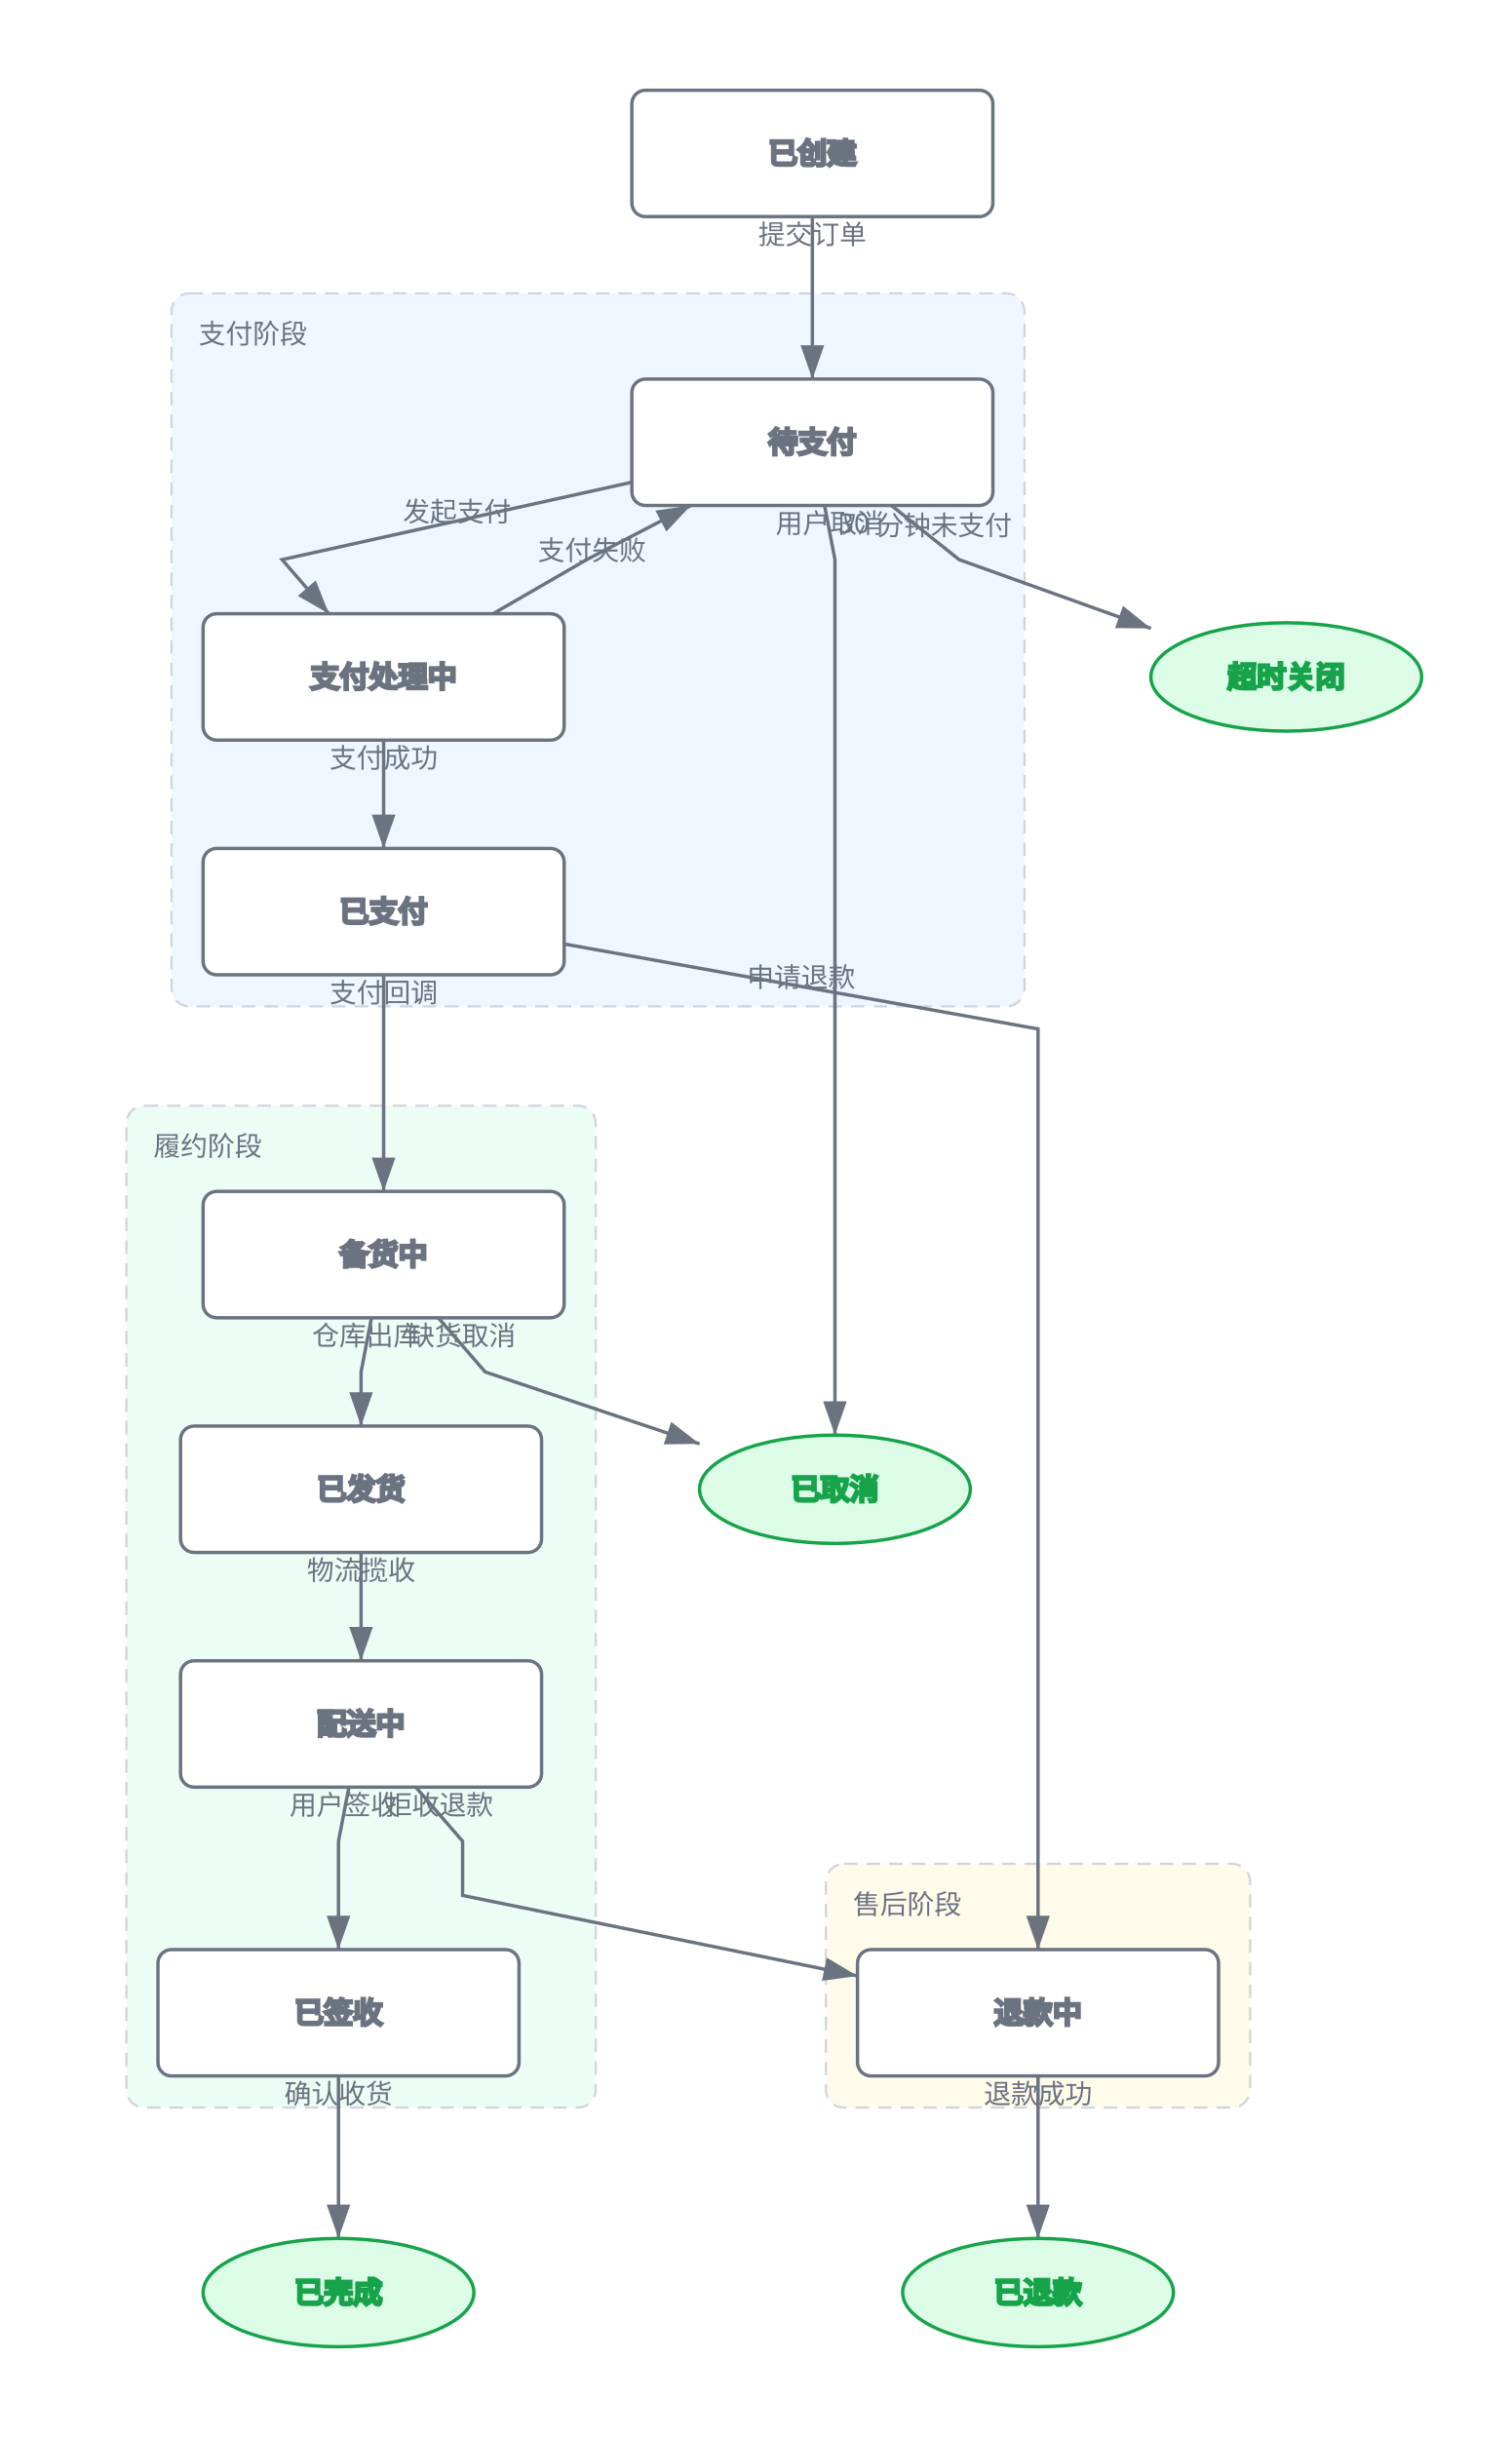
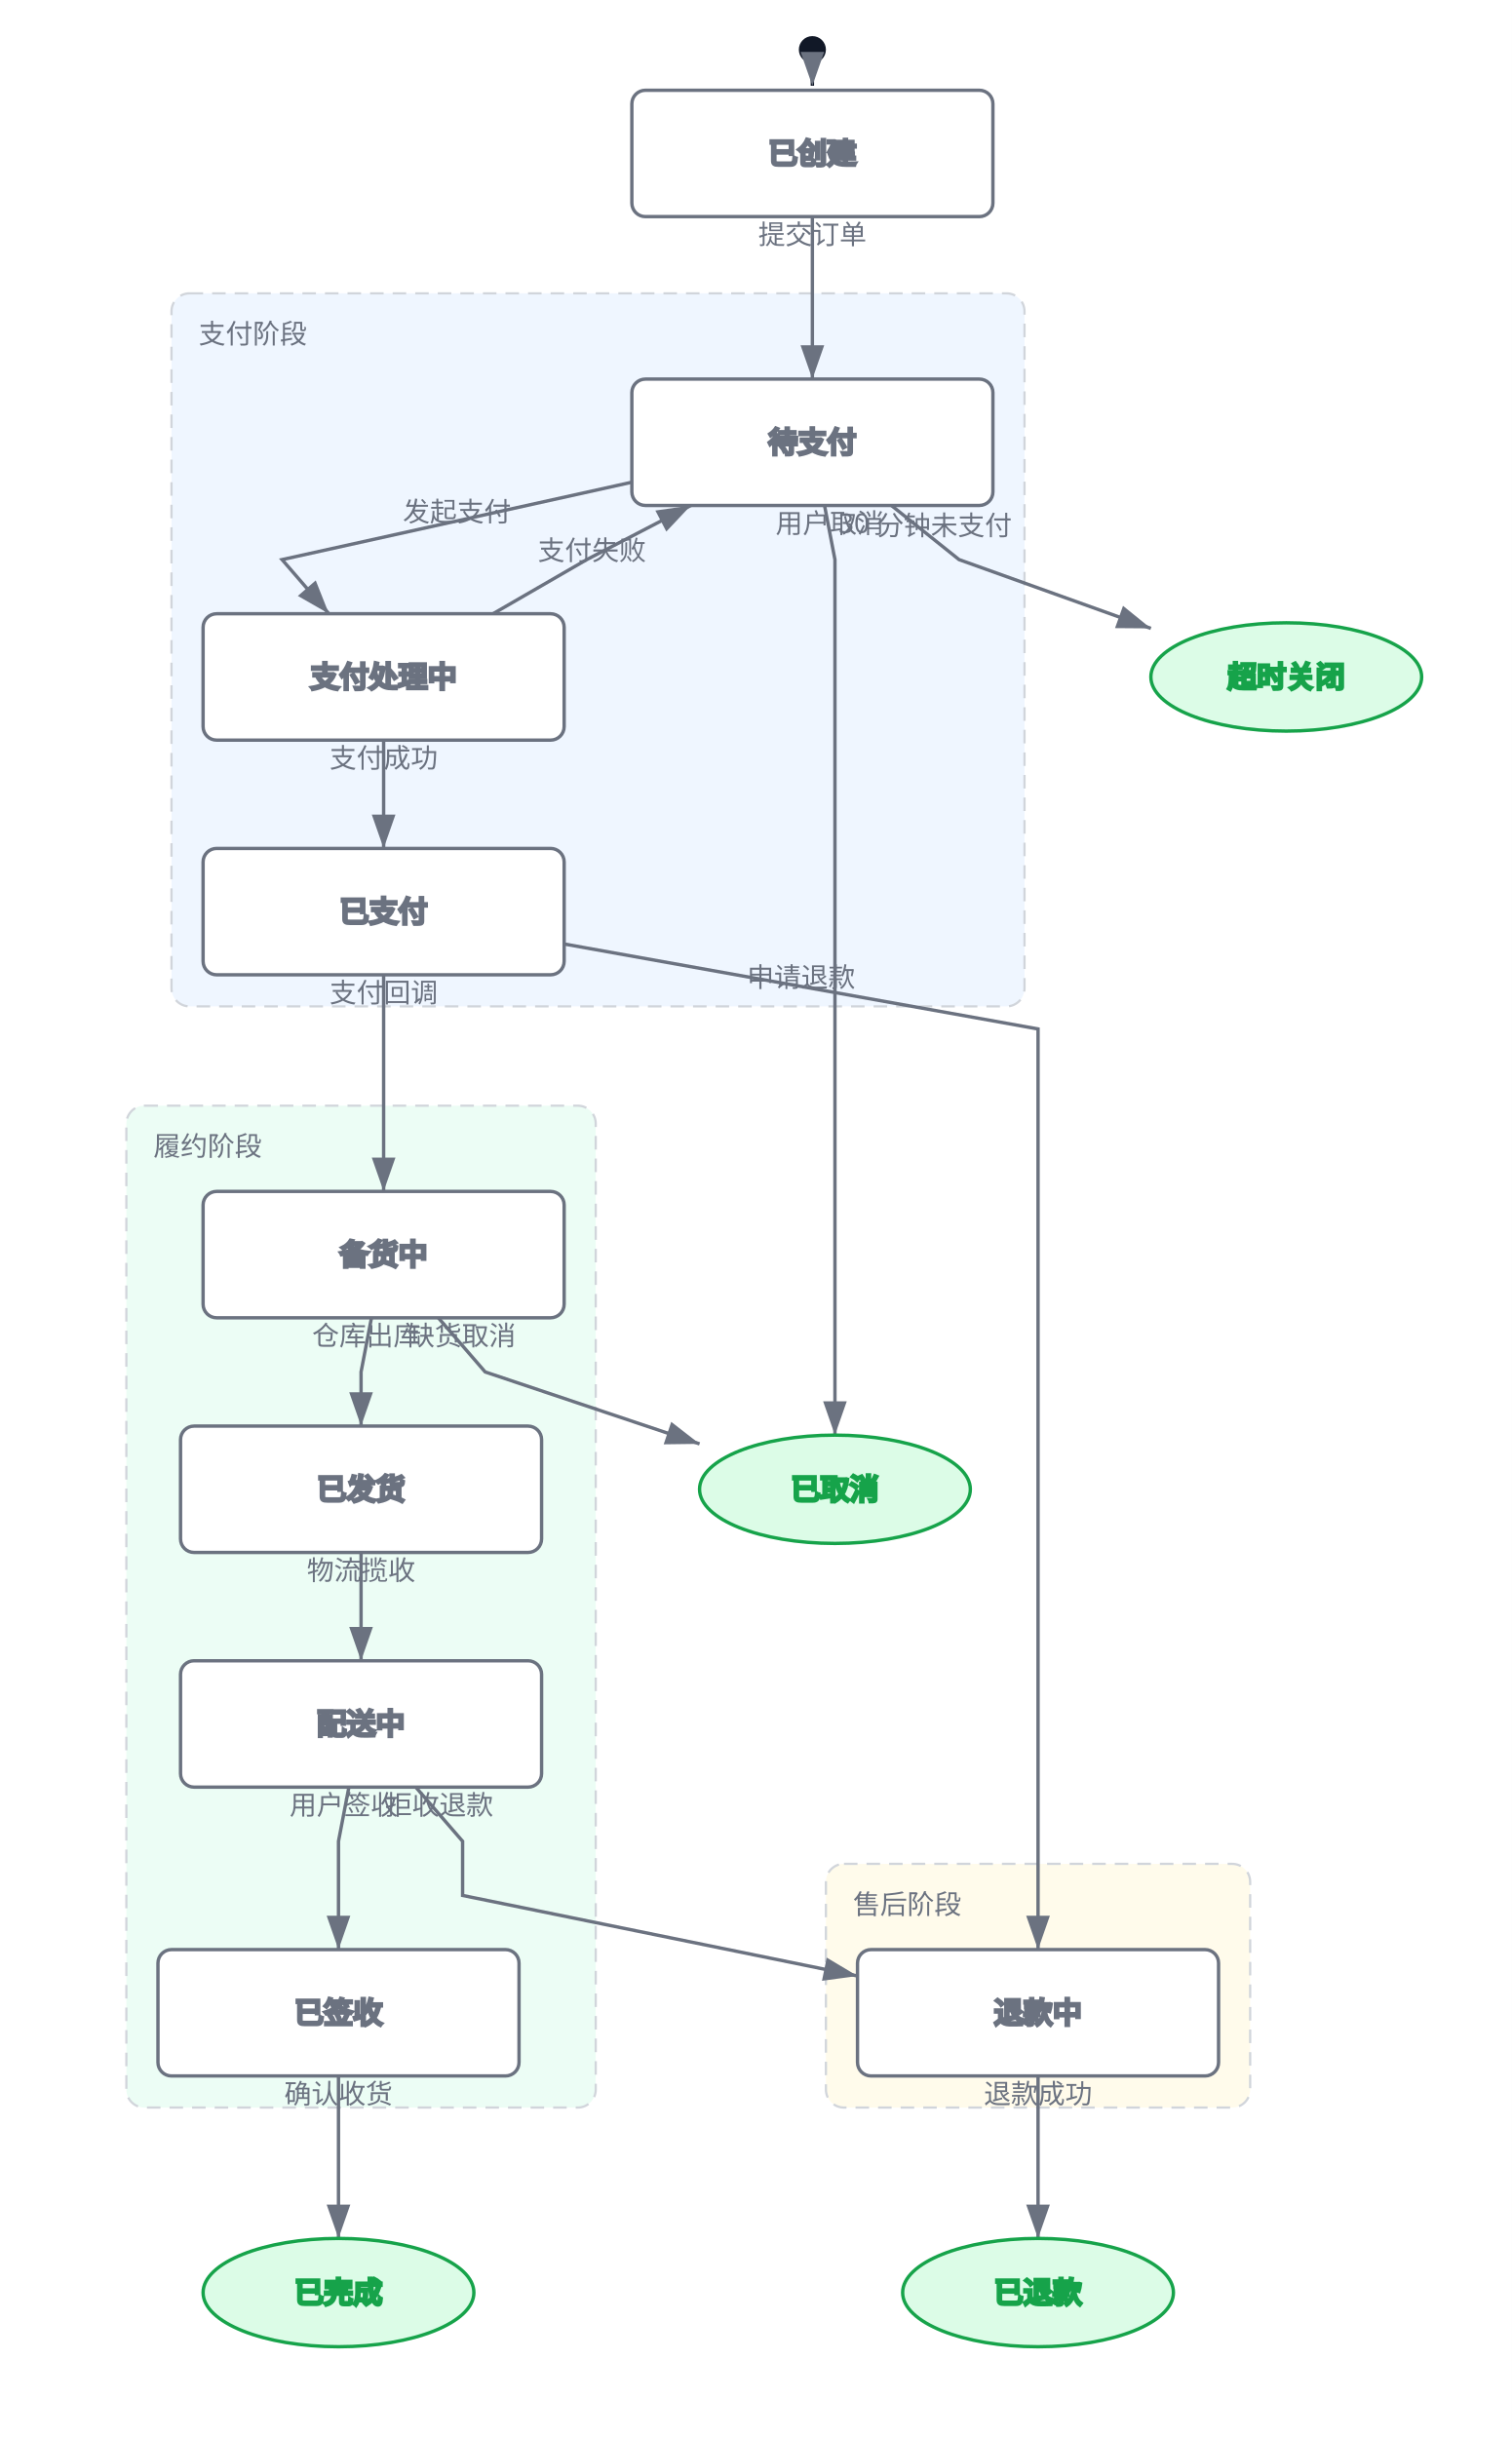
<svg xmlns="http://www.w3.org/2000/svg" width="670" height="1080" viewBox="0 0 670 1080">
  <defs>
    <marker id="arrowhead" markerWidth="10" markerHeight="7" refX="10" refY="3.5" orient="auto">
      <polygon points="0 0, 10 3.5, 0 7" fill="#6b7280" />
    </marker>
    <marker id="arrowhead-purple" markerWidth="10" markerHeight="7" refX="10" refY="3.5" orient="auto">
      <polygon points="0 0, 10 3.5, 0 7" fill="#7c3aed" />
    </marker>
  </defs>
  <rect x="0" y="0" width="670" height="1080" fill="#ffffff" />
  <g class="lgdl-group">
    <rect x="76" y="130" width="378" height="316" rx="8" fill="#eff6ff" stroke="#d1d5db" stroke-dasharray="6 4" />
    <text x="88" y="148" font-family="'Segoe UI', 'PingFang SC', 'Microsoft YaHei', sans-serif" font-size="12" fill="#6b7280" text-anchor="start" dominant-baseline="middle">支付阶段</text>
  </g>
  <g class="lgdl-group">
    <rect x="56" y="490" width="208" height="444" rx="8" fill="#ecfdf5" stroke="#d1d5db" stroke-dasharray="6 4" />
    <text x="68" y="508" font-family="'Segoe UI', 'PingFang SC', 'Microsoft YaHei', sans-serif" font-size="12" fill="#6b7280" text-anchor="start" dominant-baseline="middle">履约阶段</text>
  </g>
  <g class="lgdl-group">
    <rect x="366" y="826" width="188" height="108" rx="8" fill="#fffbeb" stroke="#d1d5db" stroke-dasharray="6 4" />
    <text x="378" y="844" font-family="'Segoe UI', 'PingFang SC', 'Microsoft YaHei', sans-serif" font-size="12" fill="#6b7280" text-anchor="start" dominant-baseline="middle">售后阶段</text>
  </g>
  <g class="lgdl-edge">
    <path d="M 360,96 L 360,120 L 360,144 L 360,168" fill="none" stroke="#6b7280" stroke-width="1.5" marker-end="url(#arrowhead)" />
    <text x="360" y="104" font-family="'Segoe UI', 'PingFang SC', 'Microsoft YaHei', sans-serif" font-size="12" fill="#6b7280" text-anchor="middle" dominant-baseline="middle">提交订单</text>
  </g>
  <g class="lgdl-edge">
    <path d="M 280,213.702 L 125,248 L 145.769,272" fill="none" stroke="#6b7280" stroke-width="1.5" marker-end="url(#arrowhead)" />
    <text x="202.5" y="226.851" font-family="'Segoe UI', 'PingFang SC', 'Microsoft YaHei', sans-serif" font-size="12" fill="#6b7280" text-anchor="middle" dominant-baseline="middle">发起支付</text>
  </g>
  <g class="lgdl-edge">
    <path d="M 170,328 L 170,352 L 170,376" fill="none" stroke="#6b7280" stroke-width="1.5" marker-end="url(#arrowhead)" />
    <text x="170" y="336" font-family="'Segoe UI', 'PingFang SC', 'Microsoft YaHei', sans-serif" font-size="12" fill="#6b7280" text-anchor="middle" dominant-baseline="middle">支付成功</text>
  </g>
  <g class="lgdl-edge">
    <path d="M 218.462,272 L 260,248 L 306.154,224" fill="none" stroke="#6b7280" stroke-width="1.5" marker-end="url(#arrowhead)" />
    <text x="262.308" y="244" font-family="'Segoe UI', 'PingFang SC', 'Microsoft YaHei', sans-serif" font-size="12" fill="#6b7280" text-anchor="middle" dominant-baseline="middle">支付失败</text>
  </g>
  <g class="lgdl-edge">
    <path d="M 395,224 L 425,248 L 510,278.483" fill="none" stroke="#6b7280" stroke-width="1.5" marker-end="url(#arrowhead)" />
    <text x="410" y="232" font-family="'Segoe UI', 'PingFang SC', 'Microsoft YaHei', sans-serif" font-size="12" fill="#6b7280" text-anchor="middle" dominant-baseline="middle">30 分钟未支付</text>
  </g>
  <g class="lgdl-edge">
    <path d="M 365.385,224 L 370,248 L 370,300 L 370,352 L 370,404 L 370,456 L 370,480 L 370,504 L 370,556 L 370,608 L 370,636" fill="none" stroke="#6b7280" stroke-width="1.5" marker-end="url(#arrowhead)" />
    <text x="367.692" y="232" font-family="'Segoe UI', 'PingFang SC', 'Microsoft YaHei', sans-serif" font-size="12" fill="#6b7280" text-anchor="middle" dominant-baseline="middle">用户取消</text>
  </g>
  <g class="lgdl-edge">
    <path d="M 170,432 L 170,456 L 170,480 L 170,504 L 170,528" fill="none" stroke="#6b7280" stroke-width="1.5" marker-end="url(#arrowhead)" />
    <text x="170" y="440" font-family="'Segoe UI', 'PingFang SC', 'Microsoft YaHei', sans-serif" font-size="12" fill="#6b7280" text-anchor="middle" dominant-baseline="middle">支付回调</text>
  </g>
  <g class="lgdl-edge">
    <path d="M 164.615,584 L 160,608 L 160,632" fill="none" stroke="#6b7280" stroke-width="1.5" marker-end="url(#arrowhead)" />
    <text x="162.308" y="592" font-family="'Segoe UI', 'PingFang SC', 'Microsoft YaHei', sans-serif" font-size="12" fill="#6b7280" text-anchor="middle" dominant-baseline="middle">仓库出库</text>
  </g>
  <g class="lgdl-edge">
    <path d="M 194.231,584 L 215,608 L 310,639.871" fill="none" stroke="#6b7280" stroke-width="1.5" marker-end="url(#arrowhead)" />
    <text x="204.615" y="592" font-family="'Segoe UI', 'PingFang SC', 'Microsoft YaHei', sans-serif" font-size="12" fill="#6b7280" text-anchor="middle" dominant-baseline="middle">缺货取消</text>
  </g>
  <g class="lgdl-edge">
    <path d="M 160,688 L 160,712 L 160,736" fill="none" stroke="#6b7280" stroke-width="1.5" marker-end="url(#arrowhead)" />
    <text x="160" y="696" font-family="'Segoe UI', 'PingFang SC', 'Microsoft YaHei', sans-serif" font-size="12" fill="#6b7280" text-anchor="middle" dominant-baseline="middle">物流揽收</text>
  </g>
  <g class="lgdl-edge">
    <path d="M 154.615,792 L 150,816 L 150,840 L 150,864" fill="none" stroke="#6b7280" stroke-width="1.5" marker-end="url(#arrowhead)" />
    <text x="152.308" y="800" font-family="'Segoe UI', 'PingFang SC', 'Microsoft YaHei', sans-serif" font-size="12" fill="#6b7280" text-anchor="middle" dominant-baseline="middle">用户签收</text>
  </g>
  <g class="lgdl-edge">
    <path d="M 150,920 L 150,944 L 150,968 L 150,992" fill="none" stroke="#6b7280" stroke-width="1.5" marker-end="url(#arrowhead)" />
    <text x="150" y="928" font-family="'Segoe UI', 'PingFang SC', 'Microsoft YaHei', sans-serif" font-size="12" fill="#6b7280" text-anchor="middle" dominant-baseline="middle">确认收货</text>
  </g>
  <g class="lgdl-edge">
    <path d="M 250,418.345 L 460,456 L 460,480 L 460,504 L 460,556 L 460,608 L 460,660 L 460,712 L 460,764 L 460,816 L 460,840 L 460,864" fill="none" stroke="#6b7280" stroke-width="1.5" marker-end="url(#arrowhead)" />
    <text x="355" y="433.172" font-family="'Segoe UI', 'PingFang SC', 'Microsoft YaHei', sans-serif" font-size="12" fill="#6b7280" text-anchor="middle" dominant-baseline="middle">申请退款</text>
  </g>
  <g class="lgdl-edge">
    <path d="M 184.231,792 L 205,816 L 205,840 L 380,875.686" fill="none" stroke="#6b7280" stroke-width="1.5" marker-end="url(#arrowhead)" />
    <text x="194.615" y="800" font-family="'Segoe UI', 'PingFang SC', 'Microsoft YaHei', sans-serif" font-size="12" fill="#6b7280" text-anchor="middle" dominant-baseline="middle">拒收退款</text>
  </g>
  <g class="lgdl-edge">
    <path d="M 460,920 L 460,944 L 460,968 L 460,992" fill="none" stroke="#6b7280" stroke-width="1.5" marker-end="url(#arrowhead)" />
    <text x="460" y="928" font-family="'Segoe UI', 'PingFang SC', 'Microsoft YaHei', sans-serif" font-size="12" fill="#6b7280" text-anchor="middle" dominant-baseline="middle">退款成功</text>
  </g>
+   <g class="lgdl-initial">
+     <circle cx="360" cy="22" r="6" fill="#111827" />
+     <line x1="360" y1="28" x2="360" y2="38" stroke="#111827" stroke-width="1.5" marker-end="url(#arrowhead)" />
+   </g>
  <g class="lgdl-node" fill="#ffffff" stroke="#6b7280" stroke-width="1.5">
    <rect x="280" y="40" width="160" height="56" rx="6" ry="6" />
    <text x="360" y="68" font-family="'Segoe UI', 'PingFang SC', 'Microsoft YaHei', sans-serif" font-size="13" fill="#1f2937" text-anchor="middle" dominant-baseline="middle">已创建</text>
  </g>
  <g class="lgdl-node" fill="#ffffff" stroke="#6b7280" stroke-width="1.5">
    <rect x="280" y="168" width="160" height="56" rx="6" ry="6" />
    <text x="360" y="196" font-family="'Segoe UI', 'PingFang SC', 'Microsoft YaHei', sans-serif" font-size="13" fill="#1f2937" text-anchor="middle" dominant-baseline="middle">待支付</text>
  </g>
  <g class="lgdl-node" fill="#ffffff" stroke="#6b7280" stroke-width="1.5">
    <rect x="90" y="272" width="160" height="56" rx="6" ry="6" />
    <text x="170" y="300" font-family="'Segoe UI', 'PingFang SC', 'Microsoft YaHei', sans-serif" font-size="13" fill="#1f2937" text-anchor="middle" dominant-baseline="middle">支付处理中</text>
  </g>
  <g class="lgdl-node" fill="#ffffff" stroke="#6b7280" stroke-width="1.5">
    <rect x="90" y="376" width="160" height="56" rx="6" ry="6" />
    <text x="170" y="404" font-family="'Segoe UI', 'PingFang SC', 'Microsoft YaHei', sans-serif" font-size="13" fill="#1f2937" text-anchor="middle" dominant-baseline="middle">已支付</text>
  </g>
  <g class="lgdl-node" fill="#ffffff" stroke="#6b7280" stroke-width="1.5">
    <rect x="90" y="528" width="160" height="56" rx="6" ry="6" />
    <text x="170" y="556" font-family="'Segoe UI', 'PingFang SC', 'Microsoft YaHei', sans-serif" font-size="13" fill="#1f2937" text-anchor="middle" dominant-baseline="middle">备货中</text>
  </g>
  <g class="lgdl-node" fill="#ffffff" stroke="#6b7280" stroke-width="1.5">
    <rect x="80" y="632" width="160" height="56" rx="6" ry="6" />
    <text x="160" y="660" font-family="'Segoe UI', 'PingFang SC', 'Microsoft YaHei', sans-serif" font-size="13" fill="#1f2937" text-anchor="middle" dominant-baseline="middle">已发货</text>
  </g>
  <g class="lgdl-node" fill="#ffffff" stroke="#6b7280" stroke-width="1.5">
    <rect x="80" y="736" width="160" height="56" rx="6" ry="6" />
    <text x="160" y="764" font-family="'Segoe UI', 'PingFang SC', 'Microsoft YaHei', sans-serif" font-size="13" fill="#1f2937" text-anchor="middle" dominant-baseline="middle">配送中</text>
  </g>
  <g class="lgdl-node" fill="#ffffff" stroke="#6b7280" stroke-width="1.5">
    <rect x="70" y="864" width="160" height="56" rx="6" ry="6" />
    <text x="150" y="892" font-family="'Segoe UI', 'PingFang SC', 'Microsoft YaHei', sans-serif" font-size="13" fill="#1f2937" text-anchor="middle" dominant-baseline="middle">已签收</text>
  </g>
  <g class="lgdl-node" fill="#dcfce7" stroke="#16a34a" stroke-width="1.5">
    <rect x="90" y="992" width="120" height="48" rx="60" ry="60" />
    <text x="150" y="1016" font-family="'Segoe UI', 'PingFang SC', 'Microsoft YaHei', sans-serif" font-size="13" fill="#1f2937" text-anchor="middle" dominant-baseline="middle">已完成</text>
  </g>
  <g class="lgdl-node" fill="#dcfce7" stroke="#16a34a" stroke-width="1.5">
    <rect x="510" y="276" width="120" height="48" rx="60" ry="60" />
    <text x="570" y="300" font-family="'Segoe UI', 'PingFang SC', 'Microsoft YaHei', sans-serif" font-size="13" fill="#1f2937" text-anchor="middle" dominant-baseline="middle">超时关闭</text>
  </g>
  <g class="lgdl-node" fill="#dcfce7" stroke="#16a34a" stroke-width="1.5">
    <rect x="310" y="636" width="120" height="48" rx="60" ry="60" />
    <text x="370" y="660" font-family="'Segoe UI', 'PingFang SC', 'Microsoft YaHei', sans-serif" font-size="13" fill="#1f2937" text-anchor="middle" dominant-baseline="middle">已取消</text>
  </g>
  <g class="lgdl-node" fill="#ffffff" stroke="#6b7280" stroke-width="1.5">
    <rect x="380" y="864" width="160" height="56" rx="6" ry="6" />
    <text x="460" y="892" font-family="'Segoe UI', 'PingFang SC', 'Microsoft YaHei', sans-serif" font-size="13" fill="#1f2937" text-anchor="middle" dominant-baseline="middle">退款中</text>
  </g>
  <g class="lgdl-node" fill="#dcfce7" stroke="#16a34a" stroke-width="1.5">
    <rect x="400" y="992" width="120" height="48" rx="60" ry="60" />
    <text x="460" y="1016" font-family="'Segoe UI', 'PingFang SC', 'Microsoft YaHei', sans-serif" font-size="13" fill="#1f2937" text-anchor="middle" dominant-baseline="middle">已退款</text>
  </g>
</svg>
